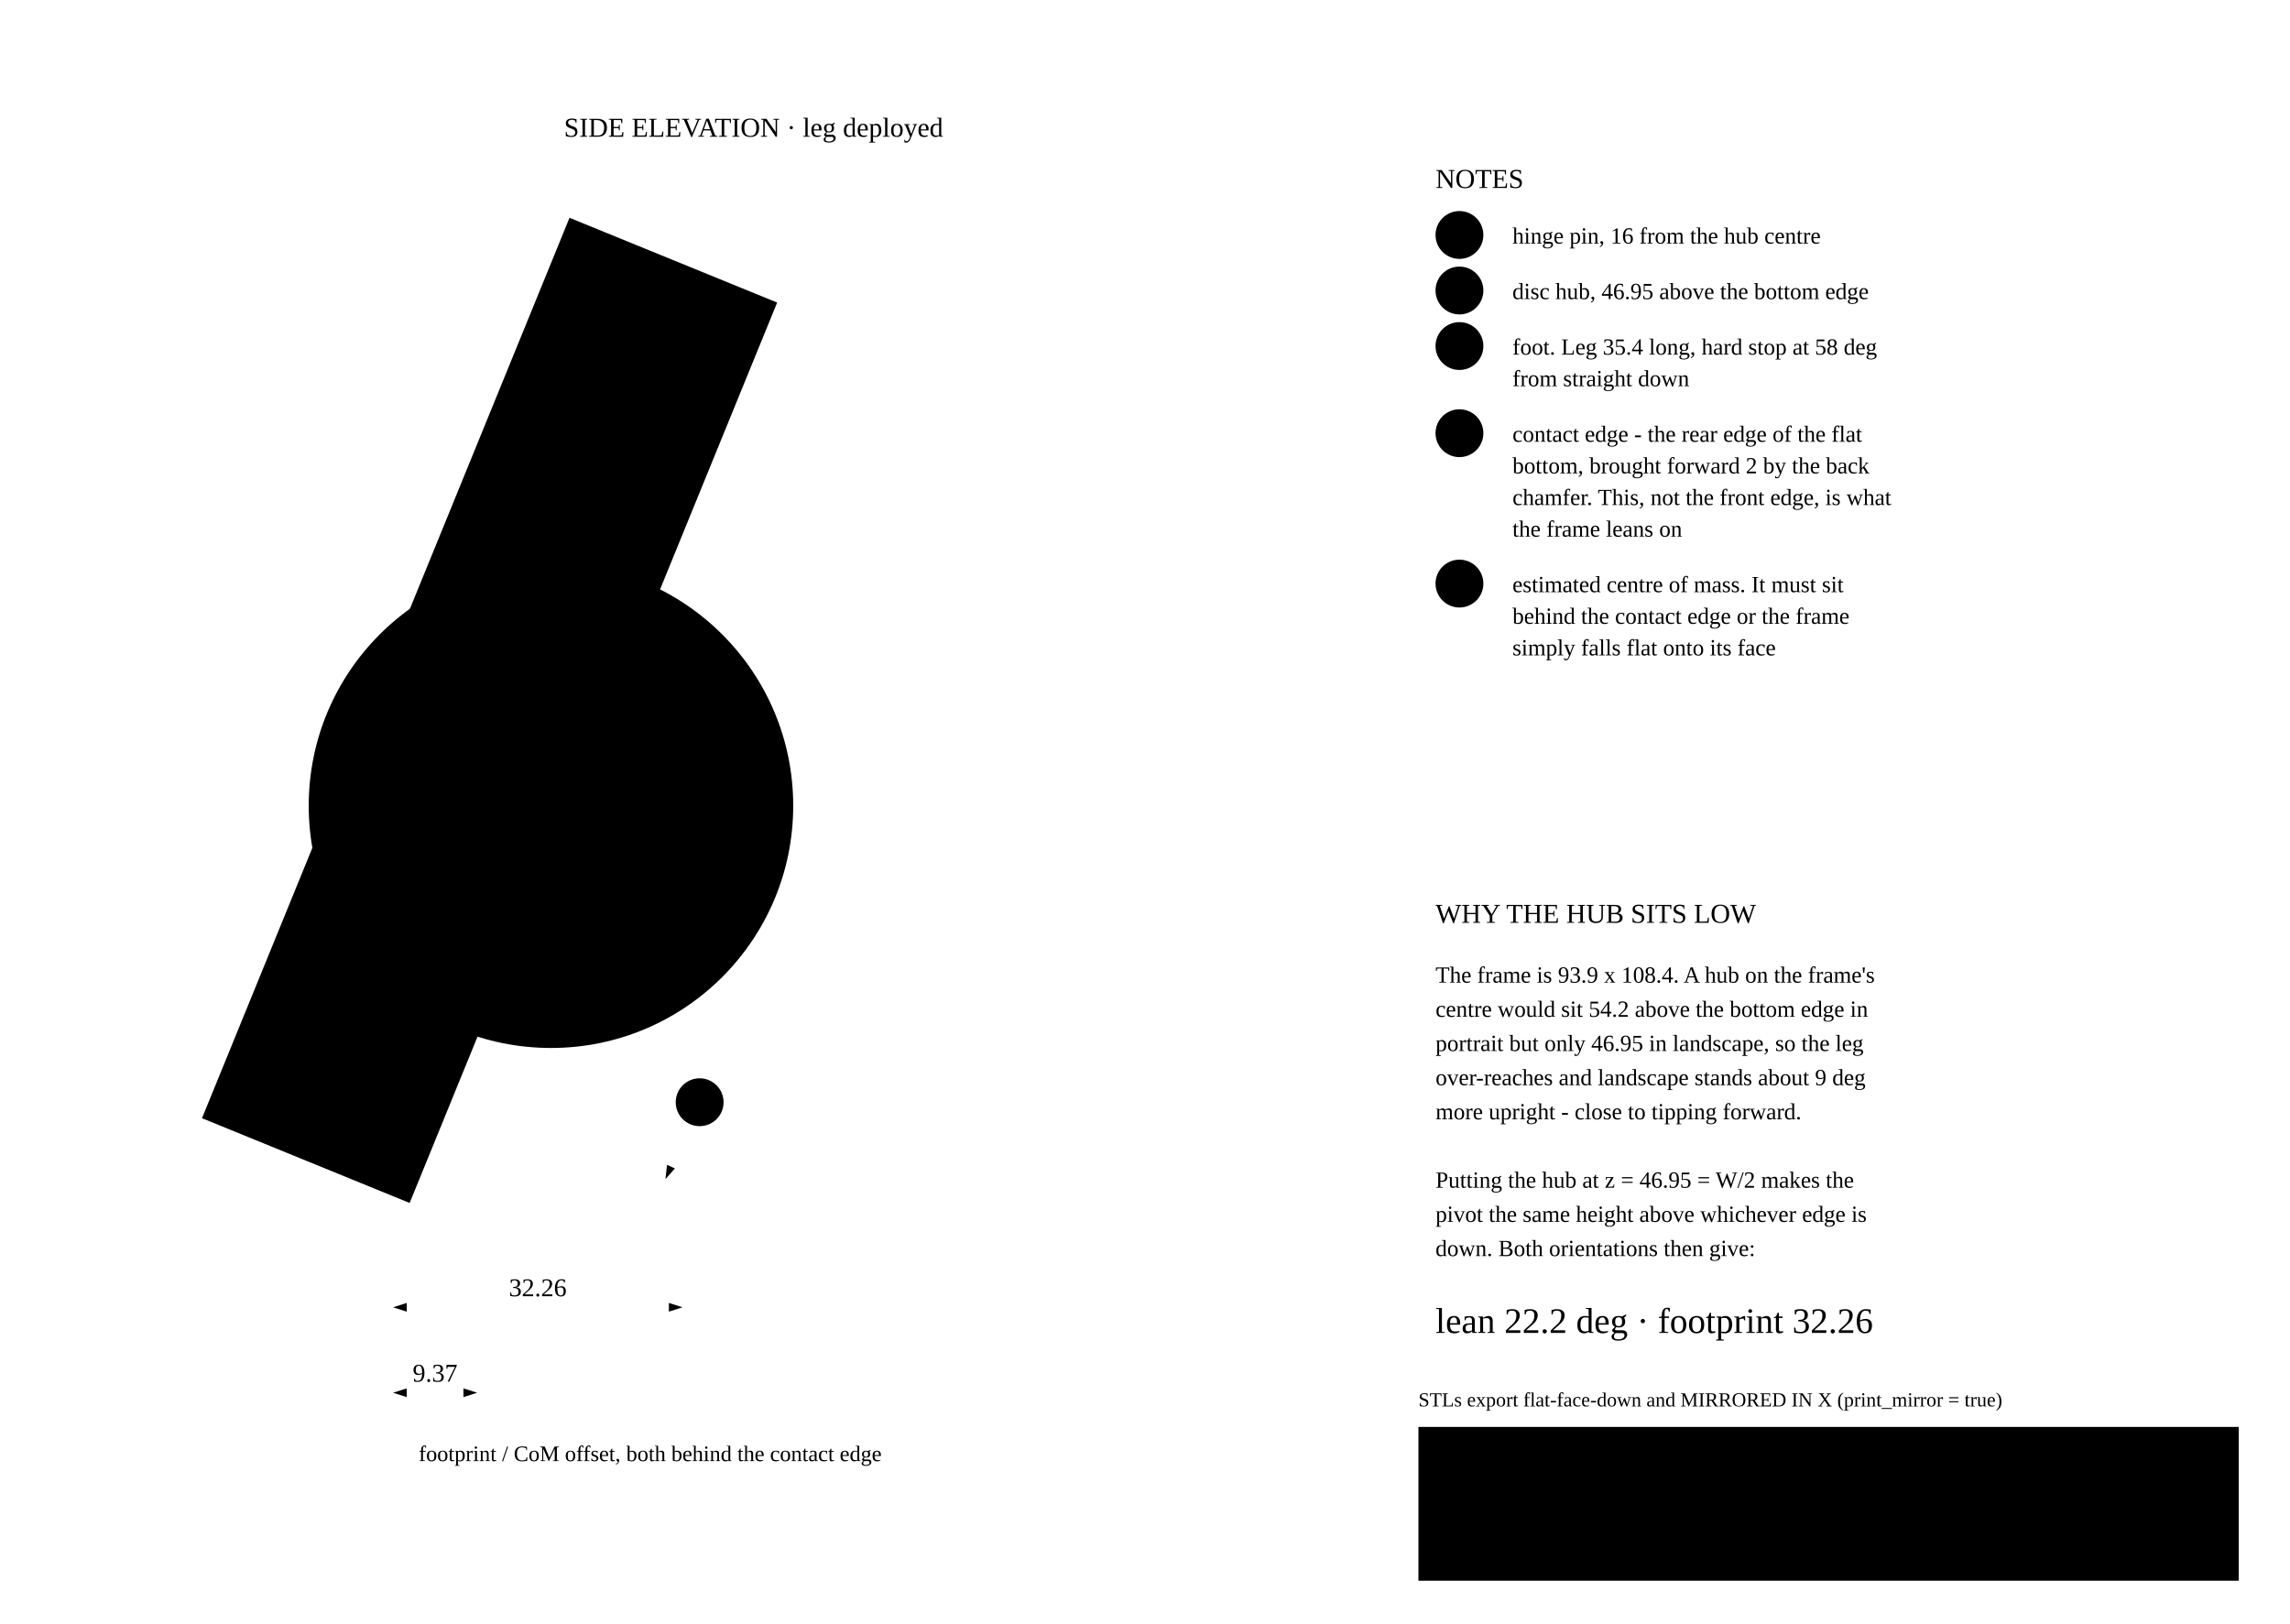
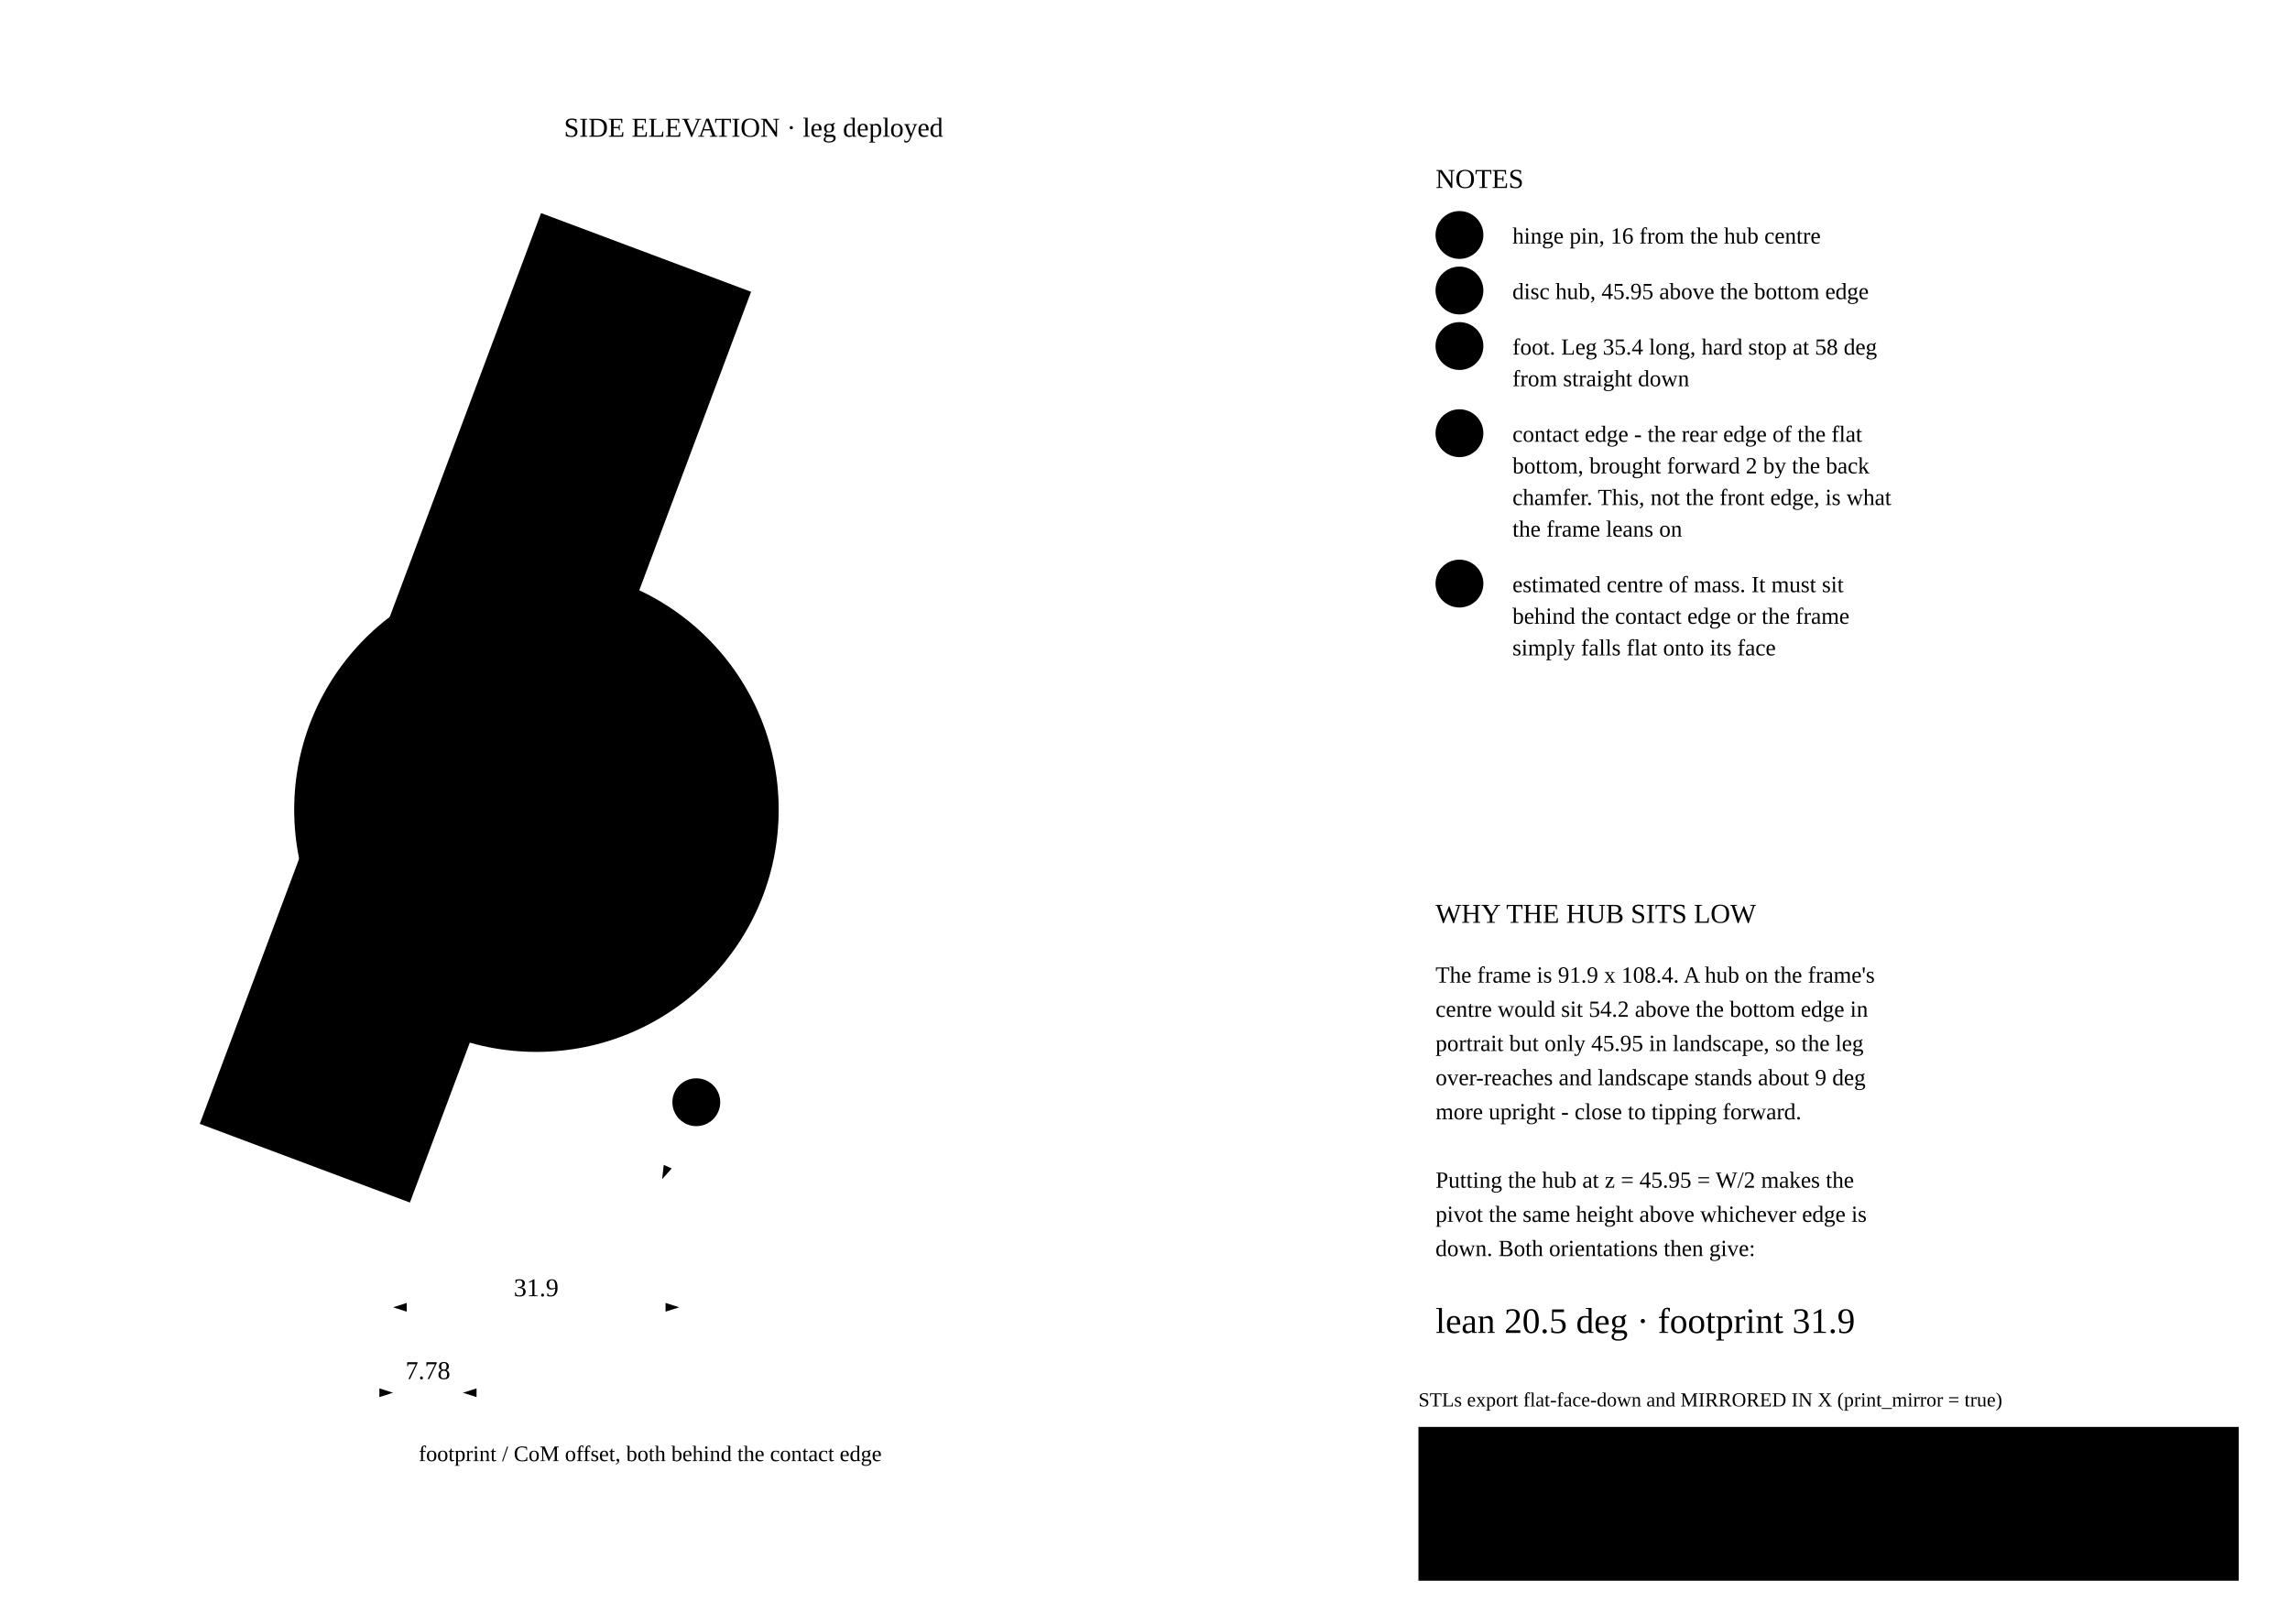
<svg xmlns="http://www.w3.org/2000/svg" class="dwg" width="1072" height="760" id="s7" viewBox="0 0 268 190" role="img">
  <line class="table" x1="12.00" y1="140.00" x2="158.00" y2="140.00" />
  <line class="hl" x1="14.00" y1="140.00" x2="10.60" y2="143.40" />
  <line class="hl" x1="19.00" y1="140.00" x2="15.60" y2="143.40" />
  <line class="hl" x1="24.00" y1="140.00" x2="20.60" y2="143.40" />
  <line class="hl" x1="29.00" y1="140.00" x2="25.60" y2="143.40" />
  <line class="hl" x1="34.00" y1="140.00" x2="30.60" y2="143.40" />
  <line class="hl" x1="39.00" y1="140.00" x2="35.60" y2="143.40" />
  <line class="hl" x1="44.00" y1="140.00" x2="40.60" y2="143.40" />
  <line class="hl" x1="49.00" y1="140.00" x2="45.60" y2="143.40" />
  <line class="hl" x1="54.00" y1="140.00" x2="50.60" y2="143.40" />
  <line class="hl" x1="59.00" y1="140.00" x2="55.60" y2="143.40" />
  <line class="hl" x1="64.00" y1="140.00" x2="60.60" y2="143.40" />
  <line class="hl" x1="69.00" y1="140.00" x2="65.60" y2="143.40" />
  <line class="hl" x1="74.00" y1="140.00" x2="70.60" y2="143.40" />
  <line class="hl" x1="79.00" y1="140.00" x2="75.60" y2="143.40" />
  <line class="hl" x1="84.00" y1="140.00" x2="80.60" y2="143.40" />
  <line class="hl" x1="89.00" y1="140.00" x2="85.60" y2="143.40" />
  <line class="hl" x1="94.00" y1="140.00" x2="90.60" y2="143.40" />
  <line class="hl" x1="99.00" y1="140.00" x2="95.60" y2="143.40" />
  <line class="hl" x1="104.00" y1="140.00" x2="100.60" y2="143.40" />
  <line class="hl" x1="109.00" y1="140.00" x2="105.60" y2="143.40" />
  <line class="hl" x1="114.00" y1="140.00" x2="110.60" y2="143.40" />
  <line class="hl" x1="119.00" y1="140.00" x2="115.60" y2="143.40" />
  <line class="hl" x1="124.00" y1="140.00" x2="120.60" y2="143.40" />
  <line class="hl" x1="129.00" y1="140.00" x2="125.60" y2="143.40" />
  <line class="hl" x1="134.00" y1="140.00" x2="130.60" y2="143.40" />
  <line class="hl" x1="139.00" y1="140.00" x2="135.60" y2="143.40" />
  <line class="hl" x1="144.00" y1="140.00" x2="140.60" y2="143.40" />
  <line class="hl" x1="149.00" y1="140.00" x2="145.60" y2="143.40" />
  <line class="hl" x1="154.00" y1="140.00" x2="150.60" y2="143.40" />
-   <path class="part" d="M23.64,130.87 L66.65,25.49 L90.95,35.41 L47.94,140.79 Z" />
-   <line class="inkline" x1="24.51" y1="128.74" x2="65.78" y2="27.63" />
-   <circle class="hid" cx="64.48" cy="94.30" r="28.35" />
-   <line class="leg" x1="58.13" y1="109.85" x2="79.88" y2="140.00" />
-   <circle class="cut" cx="58.13" cy="109.85" r="1.50" />
-   <circle class="com" cx="55.84" cy="82.55" r="1.80" />
-   <line class="cl" x1="55.84" y1="82.55" x2="55.84" y2="140.00" />
-   <line class="dim" x1="58.13" y1="109.85" x2="68.13" y2="101.85" />
-   <path class="arrow" d="M58.13,109.85 L59.06,108.45 L59.70,109.25 Z" />
-   <circle class="balloon" cx="68.13" cy="101.85" r="2.80" />
-   <text class="baltxt" x="68.13" y="103.00" text-anchor="middle" font-size="3.1">1</text>
-   <line class="dim" x1="64.48" y1="94.30" x2="75.48" y2="96.30" />
-   <path class="arrow" d="M64.48,94.30 L66.15,94.08 L65.96,95.09 Z" />
-   <circle class="balloon" cx="75.48" cy="96.30" r="2.80" />
-   <text class="baltxt" x="75.48" y="97.45" text-anchor="middle" font-size="3.1">2</text>
-   <line class="dim" x1="77.88" y1="138.00" x2="81.88" y2="129.00" />
-   <path class="arrow" d="M77.88,138.00 L78.06,136.33 L78.99,136.75 Z" />
-   <circle class="balloon" cx="81.88" cy="129.00" r="2.80" />
-   <text class="baltxt" x="81.88" y="130.15" text-anchor="middle" font-size="3.1">3</text>
+   <path class="part" d="M23.38,131.53 L63.32,24.94 L87.90,34.15 L47.97,140.74 Z" />
+   <line class="inkline" x1="24.20" y1="129.36" x2="62.51" y2="27.11" />
+   <circle class="hid" cx="62.78" cy="94.76" r="28.35" />
+   <line class="leg" x1="56.89" y1="110.50" x2="79.49" y2="140.00" />
+   <circle class="cut" cx="56.89" cy="110.50" r="1.50" />
+   <circle class="com" cx="54.17" cy="82.29" r="1.80" />
+   <line class="cl" x1="54.17" y1="82.29" x2="54.17" y2="140.00" />
+   <line class="dim" x1="56.89" y1="110.50" x2="66.89" y2="102.50" />
+   <path class="arrow" d="M56.89,110.50 L57.81,109.10 L58.45,109.90 Z" />
+   <circle class="balloon" cx="66.89" cy="102.50" r="2.80" />
+   <text class="baltxt" x="66.89" y="103.65" text-anchor="middle" font-size="3.1">1</text>
+   <line class="dim" x1="62.78" y1="94.76" x2="73.78" y2="96.76" />
+   <path class="arrow" d="M62.78,94.76 L64.44,94.55 L64.26,95.55 Z" />
+   <circle class="balloon" cx="73.78" cy="96.76" r="2.80" />
+   <text class="baltxt" x="73.78" y="97.91" text-anchor="middle" font-size="3.1">2</text>
+   <line class="dim" x1="77.49" y1="138.00" x2="81.49" y2="129.00" />
+   <path class="arrow" d="M77.49,138.00 L77.68,136.33 L78.61,136.75 Z" />
+   <circle class="balloon" cx="81.49" cy="129.00" r="2.80" />
+   <text class="baltxt" x="81.49" y="130.15" text-anchor="middle" font-size="3.1">3</text>
  <line class="dim" x1="46.00" y1="138.50" x2="34.00" y2="129.00" />
  <path class="arrow" d="M46.00,138.50 L44.43,137.91 L45.06,137.11 Z" />
  <circle class="balloon" cx="34.00" cy="129.00" r="2.80" />
  <text class="baltxt" x="34.00" y="130.15" text-anchor="middle" font-size="3.1">4</text>
-   <line class="dim" x1="55.84" y1="82.55" x2="40.84" y2="91.55" />
-   <path class="arrow" d="M55.84,82.55 L54.73,83.81 L54.20,82.93 Z" />
-   <circle class="balloon" cx="40.84" cy="91.55" r="2.80" />
-   <text class="baltxt" x="40.84" y="92.70" text-anchor="middle" font-size="3.1">5</text>
+   <line class="dim" x1="54.17" y1="82.29" x2="39.17" y2="91.29" />
+   <path class="arrow" d="M54.17,82.29 L53.06,83.55 L52.53,82.67 Z" />
+   <circle class="balloon" cx="39.17" cy="91.29" r="2.80" />
+   <text class="baltxt" x="39.17" y="92.44" text-anchor="middle" font-size="3.1">5</text>
  <line class="cl" x1="46.00" y1="140.00" x2="46.00" y2="68.00" />
-   <path class="dim" d="M46.00,76.00 A64,64 0 0 1 70.18,80.74" />
-   <text class="dimtxt" x="61.48" y="69.31" text-anchor="start" font-size="3.4">22.2 deg</text>
+   <path class="dim" d="M46.00,76.00 A64,64 0 0 1 68.45,80.07" />
+   <text class="dimtxt" x="60.48" y="69.12" text-anchor="start" font-size="3.4">20.5 deg</text>
  <line class="ext" x1="46.00" y1="140.00" x2="46.00" y2="154.20" />
-   <line class="ext" x1="79.88" y1="140.00" x2="79.88" y2="154.20" />
-   <line class="dim" x1="46.00" y1="153.00" x2="79.88" y2="153.00" />
+   <line class="ext" x1="79.49" y1="140.00" x2="79.49" y2="154.20" />
+   <line class="dim" x1="46.00" y1="153.00" x2="79.49" y2="153.00" />
  <path class="arrow" d="M46.00,153.00 L47.60,152.49 L47.60,153.51 Z" />
-   <path class="arrow" d="M79.88,153.00 L78.28,153.51 L78.28,152.49 Z" />
-   <text class="dimtxt" x="62.94" y="151.70" text-anchor="middle" font-size="3.0">32.26</text>
+   <path class="arrow" d="M79.49,153.00 L77.89,153.51 L77.89,152.49 Z" />
+   <text class="dimtxt" x="62.75" y="151.70" text-anchor="middle" font-size="3.0">31.9</text>
  <line class="ext" x1="46.00" y1="140.00" x2="46.00" y2="164.20" />
-   <line class="ext" x1="55.84" y1="140.00" x2="55.84" y2="164.20" />
-   <line class="dim" x1="46.00" y1="163.00" x2="55.84" y2="163.00" />
-   <path class="arrow" d="M46.00,163.00 L47.60,162.49 L47.60,163.51 Z" />
-   <path class="arrow" d="M55.84,163.00 L54.24,163.51 L54.24,162.49 Z" />
-   <text class="dimtxt" x="50.92" y="161.70" text-anchor="middle" font-size="3.0">9.37</text>
+   <line class="ext" x1="54.17" y1="140.00" x2="54.17" y2="164.20" />
+   <line class="dim" x1="46.00" y1="163.00" x2="54.17" y2="163.00" />
+   <line class="dim" x1="42.00" y1="163.00" x2="46.00" y2="163.00" />
+   <line class="dim" x1="54.17" y1="163.00" x2="58.17" y2="163.00" />
+   <path class="arrow" d="M46.00,163.00 L44.40,163.51 L44.40,162.49 Z" />
+   <path class="arrow" d="M54.17,163.00 L55.77,162.49 L55.77,163.51 Z" />
+   <text class="dimtxt" x="50.08" y="161.40" text-anchor="middle" font-size="3.0">7.78</text>
  <text class="note" x="49.00" y="171.00" text-anchor="start" font-size="2.6">footprint / CoM offset, both behind the contact edge</text>
  <text class="vlabel" x="66.00" y="16.00" text-anchor="start" font-size="3.2">SIDE ELEVATION  ·  leg deployed</text>
  <text class="vlabel" x="168.00" y="22.00" text-anchor="start" font-size="3.2">NOTES</text>
  <circle class="balloon" cx="170.80" cy="27.50" r="2.80" />
  <text class="baltxt" x="170.80" y="28.65" text-anchor="middle" font-size="3.1">1</text>
  <text class="note" x="177.00" y="28.50" text-anchor="start" font-size="2.7">hinge pin, 16 from the hub centre</text>
  <circle class="balloon" cx="170.80" cy="34.00" r="2.80" />
  <text class="baltxt" x="170.80" y="35.15" text-anchor="middle" font-size="3.1">2</text>
-   <text class="note" x="177.00" y="35.00" text-anchor="start" font-size="2.7">disc hub, 46.95 above the bottom edge</text>
+   <text class="note" x="177.00" y="35.00" text-anchor="start" font-size="2.7">disc hub, 45.95 above the bottom edge</text>
  <circle class="balloon" cx="170.80" cy="40.50" r="2.80" />
  <text class="baltxt" x="170.80" y="41.65" text-anchor="middle" font-size="3.1">3</text>
  <text class="note" x="177.00" y="41.50" text-anchor="start" font-size="2.7">foot. Leg 35.4 long, hard stop at 58 deg</text>
  <text class="note" x="177.00" y="45.20" text-anchor="start" font-size="2.7">from straight down</text>
  <circle class="balloon" cx="170.80" cy="50.70" r="2.80" />
  <text class="baltxt" x="170.80" y="51.85" text-anchor="middle" font-size="3.1">4</text>
  <text class="note" x="177.00" y="51.70" text-anchor="start" font-size="2.7">contact edge - the rear edge of the flat</text>
  <text class="note" x="177.00" y="55.40" text-anchor="start" font-size="2.7">bottom, brought forward 2 by the back</text>
  <text class="note" x="177.00" y="59.10" text-anchor="start" font-size="2.7">chamfer. This, not the front edge, is what</text>
  <text class="note" x="177.00" y="62.80" text-anchor="start" font-size="2.7">the frame leans on</text>
  <circle class="balloon" cx="170.80" cy="68.30" r="2.80" />
  <text class="baltxt" x="170.80" y="69.45" text-anchor="middle" font-size="3.1">5</text>
  <text class="note" x="177.00" y="69.30" text-anchor="start" font-size="2.7">estimated centre of mass. It must sit</text>
  <text class="note" x="177.00" y="73.00" text-anchor="start" font-size="2.7">behind the contact edge or the frame</text>
  <text class="note" x="177.00" y="76.70" text-anchor="start" font-size="2.7">simply falls flat onto its face</text>
  <text class="vlabel" x="168.00" y="108.00" text-anchor="start" font-size="3.2">WHY THE HUB SITS LOW</text>
-   <text class="note" x="168.00" y="115.00" text-anchor="start" font-size="2.7">The frame is 93.9 x 108.4. A hub on the frame's</text>
+   <text class="note" x="168.00" y="115.00" text-anchor="start" font-size="2.7">The frame is 91.9 x 108.4. A hub on the frame's</text>
  <text class="note" x="168.00" y="119.00" text-anchor="start" font-size="2.7">centre would sit 54.2 above the bottom edge in</text>
-   <text class="note" x="168.00" y="123.00" text-anchor="start" font-size="2.7">portrait but only 46.95 in landscape, so the leg</text>
+   <text class="note" x="168.00" y="123.00" text-anchor="start" font-size="2.7">portrait but only 45.95 in landscape, so the leg</text>
  <text class="note" x="168.00" y="127.00" text-anchor="start" font-size="2.7">over-reaches and landscape stands about 9 deg</text>
  <text class="note" x="168.00" y="131.00" text-anchor="start" font-size="2.7">more upright - close to tipping forward.</text>
  <text class="note" x="168.00" y="135.00" text-anchor="start" font-size="2.7" />
-   <text class="note" x="168.00" y="139.00" text-anchor="start" font-size="2.7">Putting the hub at z = 46.95 = W/2 makes the</text>
+   <text class="note" x="168.00" y="139.00" text-anchor="start" font-size="2.7">Putting the hub at z = 45.95 = W/2 makes the</text>
  <text class="note" x="168.00" y="143.00" text-anchor="start" font-size="2.7">pivot the same height above whichever edge is</text>
  <text class="note" x="168.00" y="147.00" text-anchor="start" font-size="2.7">down. Both orientations then give:</text>
-   <text class="val" x="168.00" y="156.00" text-anchor="start" font-size="4.2">lean 22.2 deg   ·   footprint 32.26</text>
+   <text class="val" x="168.00" y="156.00" text-anchor="start" font-size="4.2">lean 20.5 deg   ·   footprint 31.9</text>
  <text class="note" x="166.00" y="164.60" text-anchor="start" font-size="2.35">STLs export flat-face-down and MIRRORED IN X (print_mirror = true)</text>
  <rect class="tbframe" x="166.00" y="167.00" width="96.00" height="18.00" rx="0.00" />
  <line class="tbrule" x1="166.00" y1="176.00" x2="262.00" y2="176.00" />
  <line class="tbrule" x1="218.80" y1="176.00" x2="218.80" y2="185.00" />
  <line class="tbrule" x1="240.88" y1="176.00" x2="240.88" y2="185.00" />
  <text class="tbname" x="168.00" y="173.12" text-anchor="start" font-size="3.6">STAND KINEMATICS</text>
  <text class="tbmeta" x="168.00" y="182.30" text-anchor="start" font-size="2.4">UNITS mm · SCALE 1:1.05</text>
  <text class="tbmeta" x="221.20" y="182.30" text-anchor="start" font-size="2.4">SHEET 7/8</text>
  <text class="tbmeta" x="242.80" y="182.30" text-anchor="start" font-size="2.4">REV E</text>
</svg>
